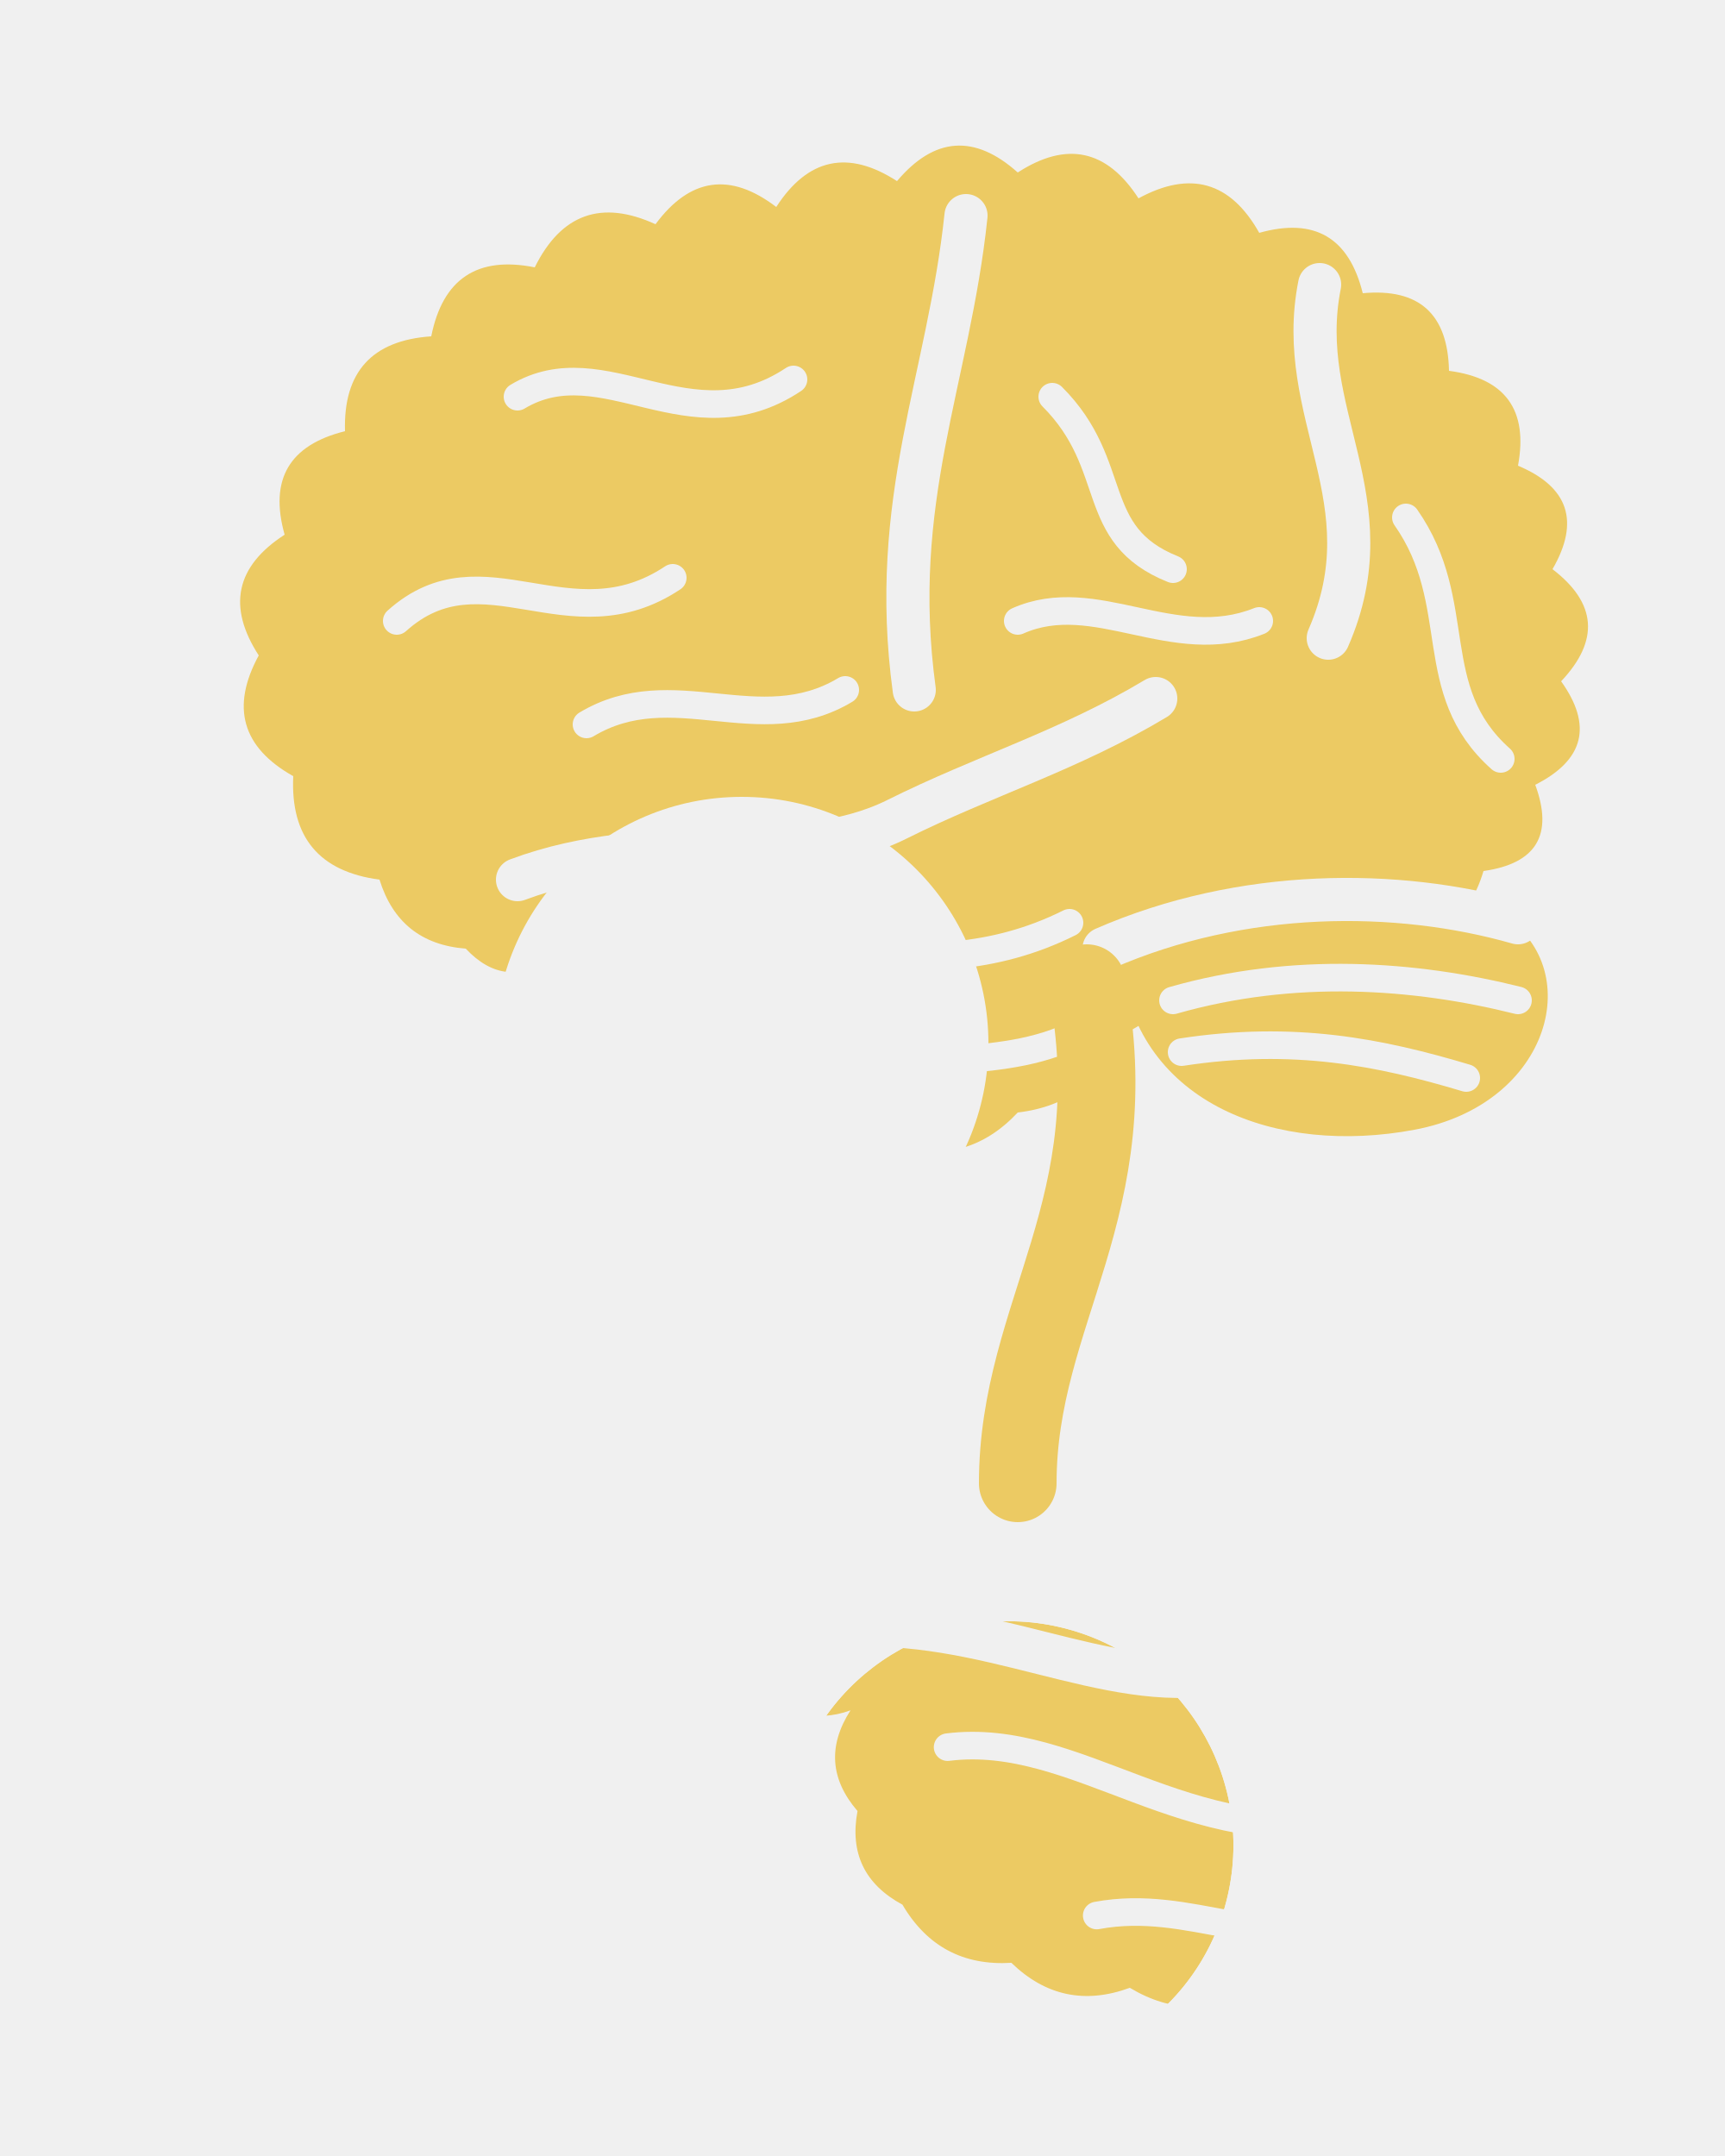
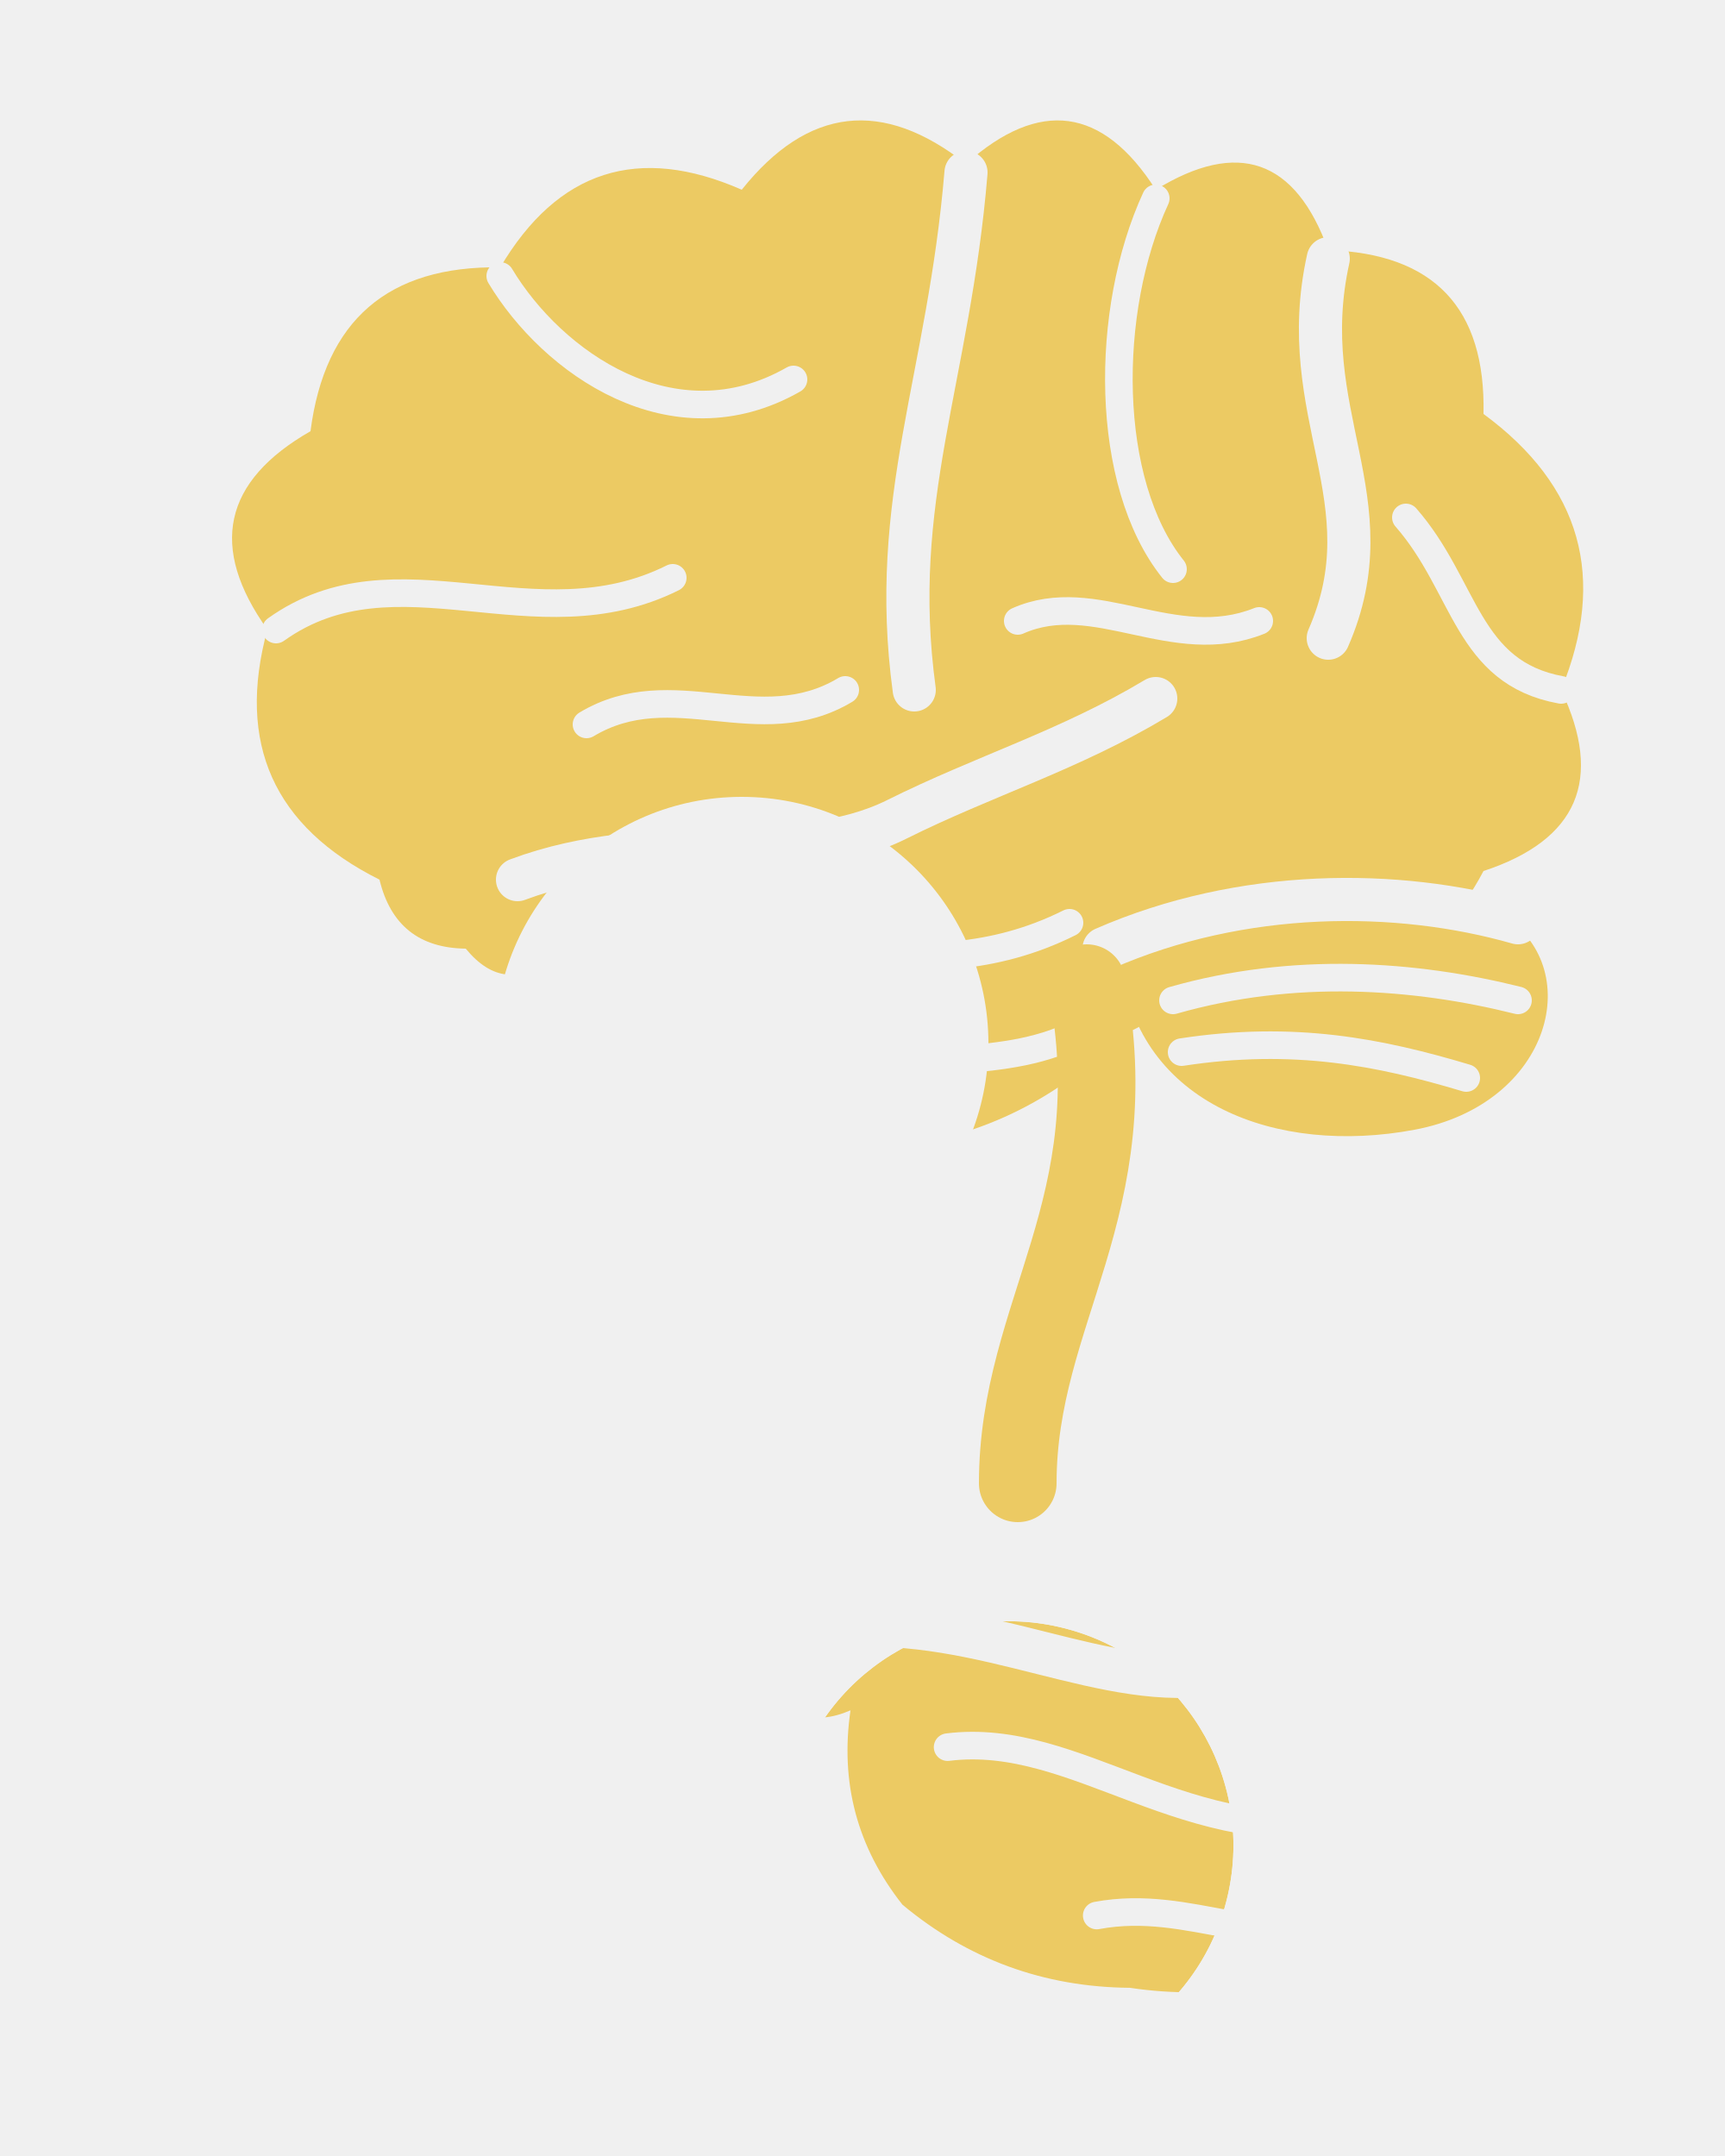
<svg xmlns="http://www.w3.org/2000/svg" viewBox="0 0 200 250">
  <defs>
    <g id="brain">
-       <path d="M44 102 Q33.5 100.6 34 90 Q25.1 85.0 30 76 Q24.5 67.5 33 62 Q30.3 52.4 40 50 Q39.7 39.7 50 39 Q52.0 29.0 62 31 Q66.6 21.7 76 26 Q82.0 17.9 90 24 Q95.5 15.5 104 21 Q110.5 13.3 118 20 Q126.5 14.5 132 23 Q141.0 18.1 146 27 Q155.6 24.3 158 34 Q167.8 33.1 168 43 Q177.8 44.3 176 54 Q184.8 57.7 180 66 Q187.7 71.9 181 79 Q186.5 86.7 178 91 Q181.2 99.7 172 101 Q169.2 110.4 160 107 Q154.6 114.7 148 108 Q143.2 115.7 137 109 Q137.2 116.9 130 120 Q126.6 128.0 118 129 Q112.2 135.2 104 133 Q97.3 137.9 90 134 Q82.1 136.8 76 131 Q68.7 129.4 68 122 Q61.9 118.0 64 111 Q58.6 114.9 54 110 Q46.3 109.4 44 102 Z" />
+       <path d="M44 102 Q25.6 92.8 31 73 Q20.8 58.7 36 50 Q38.5 30.7 58 31 Q68.0 14.1 86 22 Q97.5 7.6 112 19 Q124.8 7.6 134 22 Q148.3 13.2 154 29 Q172.4 29.6 172 48 Q189.0 60.5 181 80 Q188.4 95.6 172 101 Q163.6 117.0 148 108 Q143.7 121.4 137 109 Q137.7 117.2 130 120 Q119.2 131.0 104 133 Q89.6 137.0 76 131 Q65.7 123.6 64 111 Q58.5 115.5 54 110 Q45.9 109.9 44 102 Z" />
      <path d="M130 112 C136 104 160 102 174 106 C184 112 180 128 164 131 C148 134 132 128 130 112 Z" />
    </g>
    <mask id="cut" maskUnits="userSpaceOnUse" x="0" y="0" width="200" height="250">
      <rect width="200" height="250" fill="#fff" />
      <g fill="none" stroke="#000" stroke-linecap="round">
        <g stroke-width="5">
          <path d="M60 102 C76 96 92 101 104 95 C114 90 124 87 134 81" />
-           <path d="M112 25 C110 44 103 58 106 80" />
-           <path d="M153 33 C150 48 161 58 154 74" />
+           <path d="M112 20 C110 44 103 58 106 80" />
+           <path d="M154 30 C150 48 161 58 154 74" />
          <path d="M128 110 C144 103 162 103 176 107" />
        </g>
        <g stroke-width="3.2">
-           <path d="M46 72 C56 63 66 75 78 67" />
-           <path d="M60 46 C70 40 80 52 92 44" />
+           <path d="M32 73 C46 63 62 75 78 67" />
+           <path d="M58 32 C64 42 78 52 92 44" />
          <path d="M68 84 C78 78 88 86 98 80" />
-           <path d="M122 46 C130 54 126 62 136 66" />
+           <path d="M134 23 C128 36 128 56 136 66" />
          <path d="M118 72 C127 68 136 76 146 72" />
-           <path d="M163 60 C170 70 165 80 174 88" />
+           <path d="M163 60 C170 68 170 78 181 80" />
          <path d="M76 112 C90 106 106 116 124 107" />
          <path d="M98 126 C108 121 118 125 128 118" />
          <path d="M136 116 C150 112 164 113 176 116" />
          <path d="M137 122 C150 120 160 122 170 125" />
        </g>
      </g>
    </mask>
    <mask id="noHole" maskUnits="userSpaceOnUse" x="0" y="0" width="200" height="250">
      <rect width="200" height="250" fill="#fff" />
      <circle cx="86" cy="121" r="28.6" fill="#000" />
    </mask>
    <clipPath id="inHole">
      <circle cx="86" cy="121" r="26" />
    </clipPath>
  </defs>
  <g fill="#ecca63">
    <g mask="url(#noHole)">
      <use href="#brain" mask="url(#cut)" />
    </g>
    <path d="M126 114 C131 140 118 152 118 172" fill="none" stroke="#ecca63" stroke-width="9" stroke-linecap="round" />
    <g transform="translate(31 93) rotate(16 86 121)">
      <g clip-path="url(#inHole)">
        <use href="#brain" mask="url(#cut)" />
      </g>
    </g>
  </g>
</svg>
